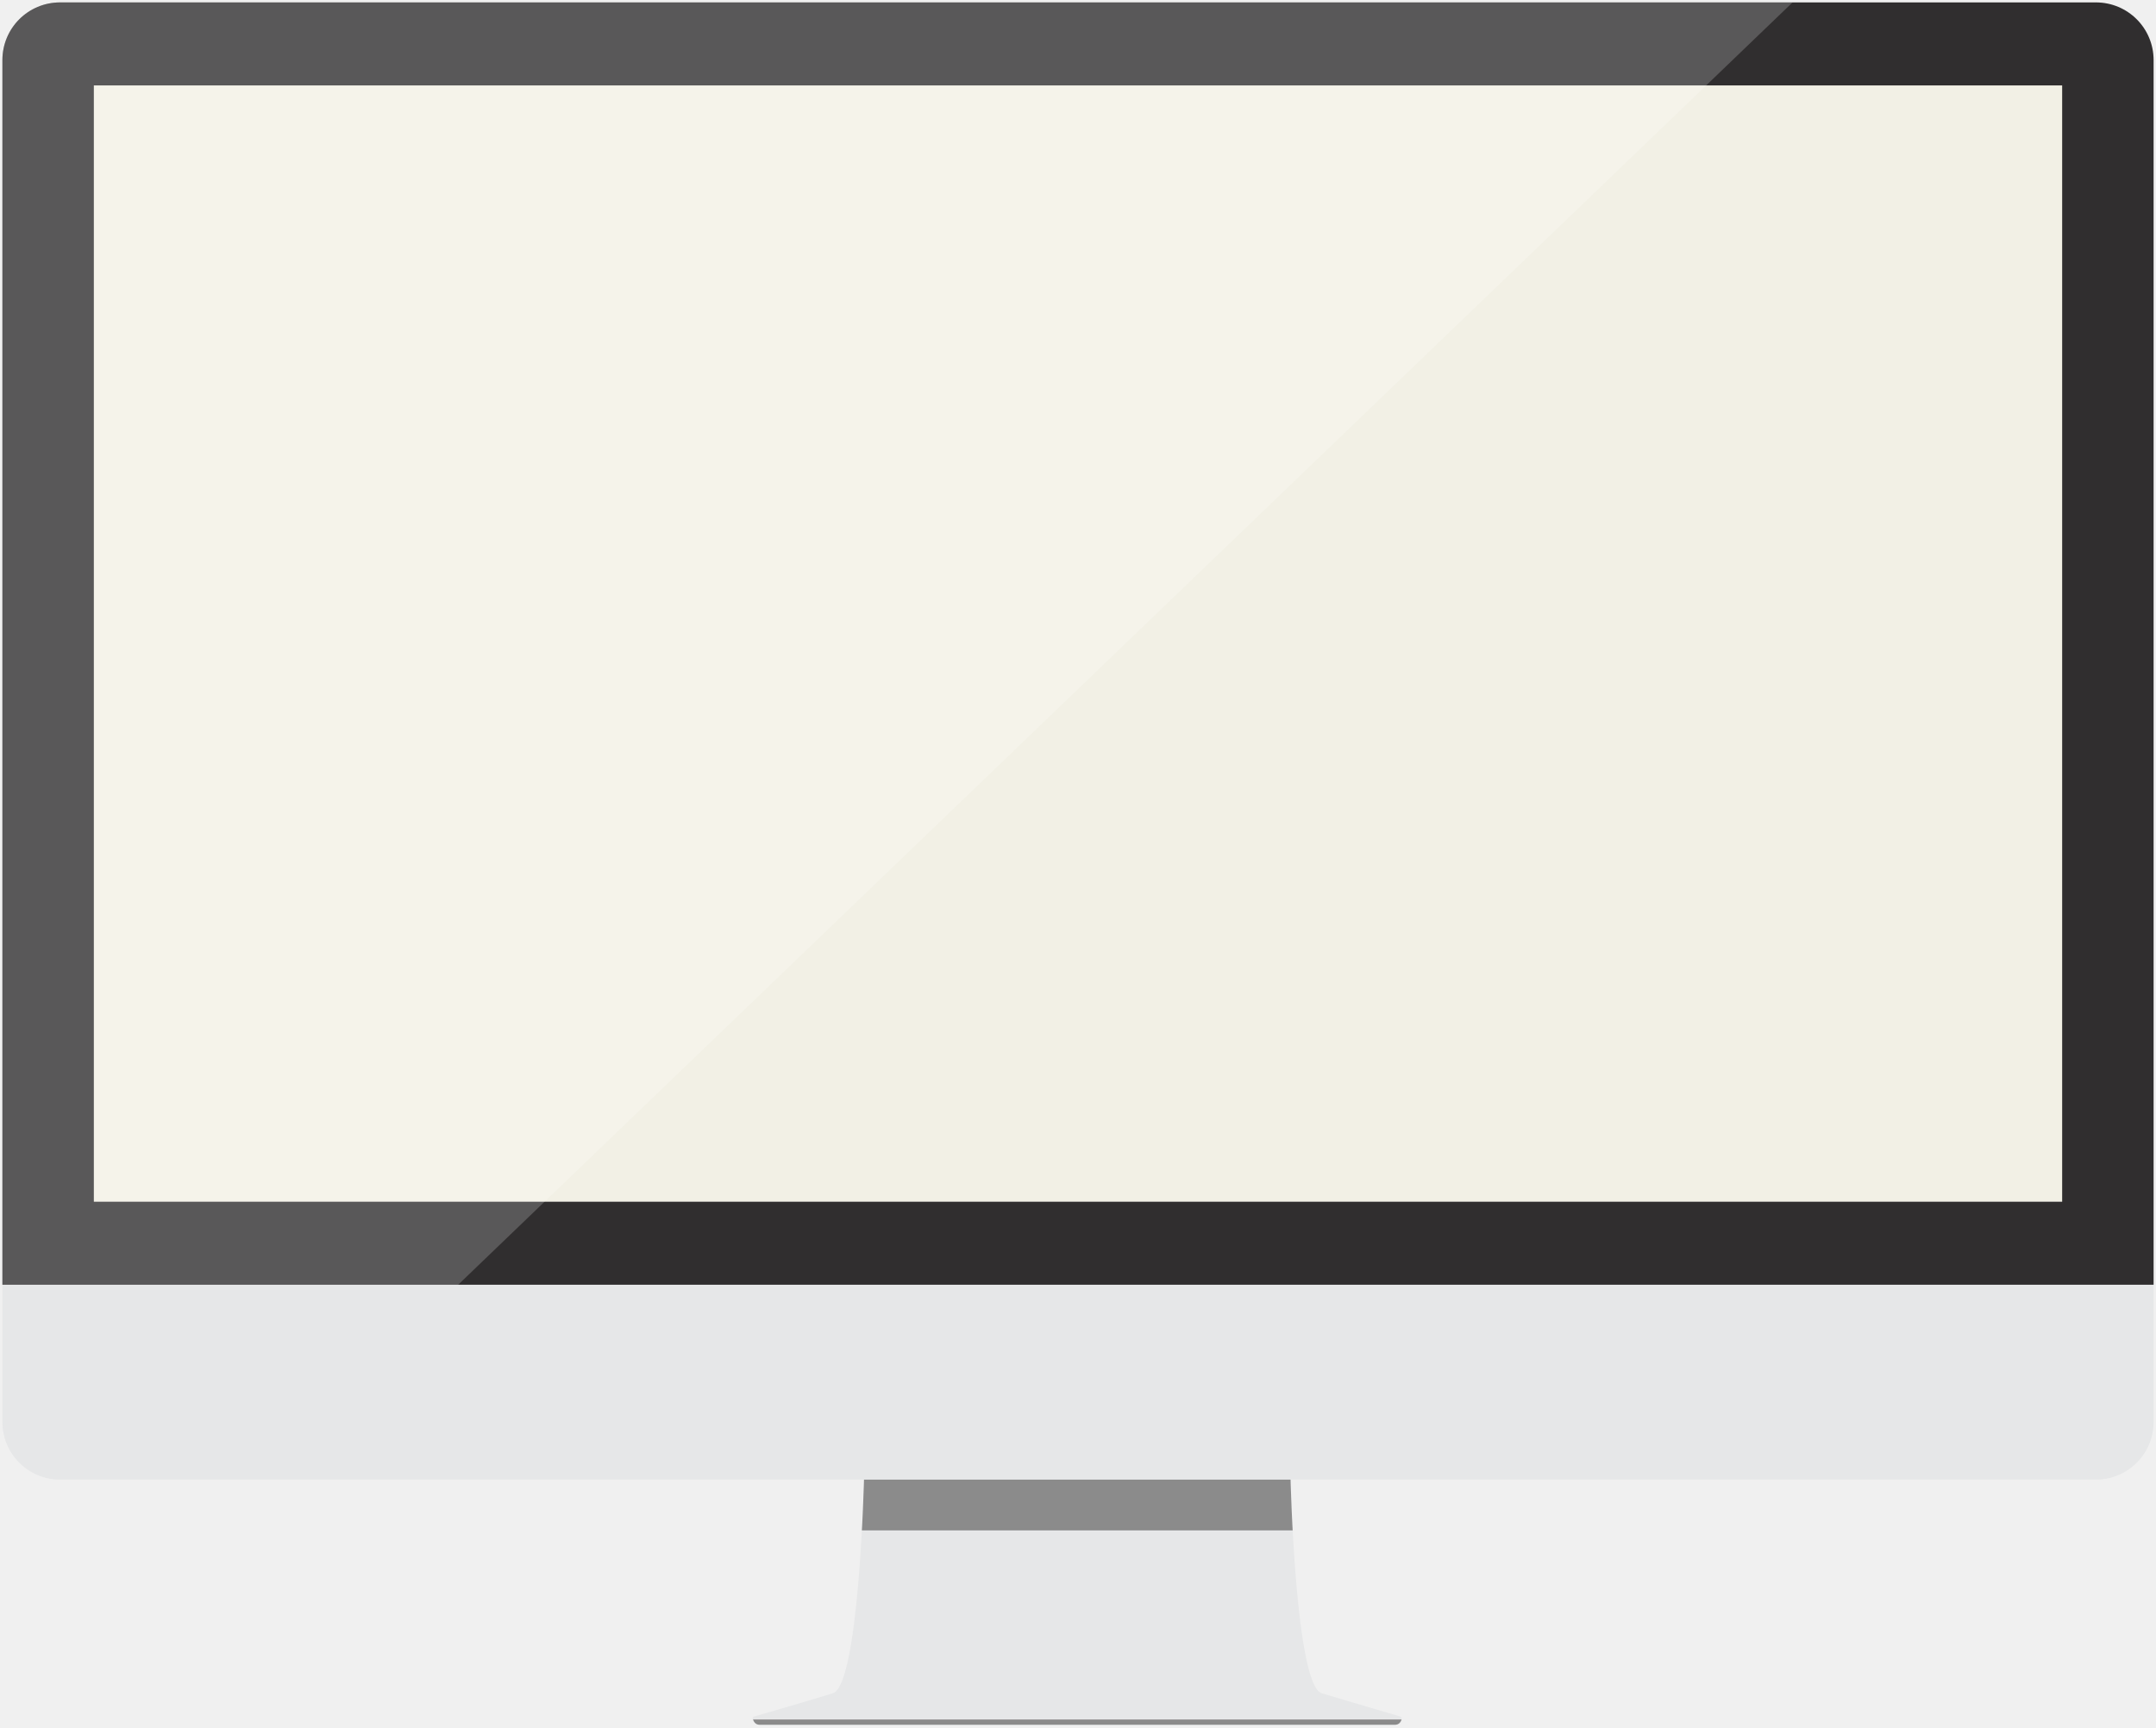
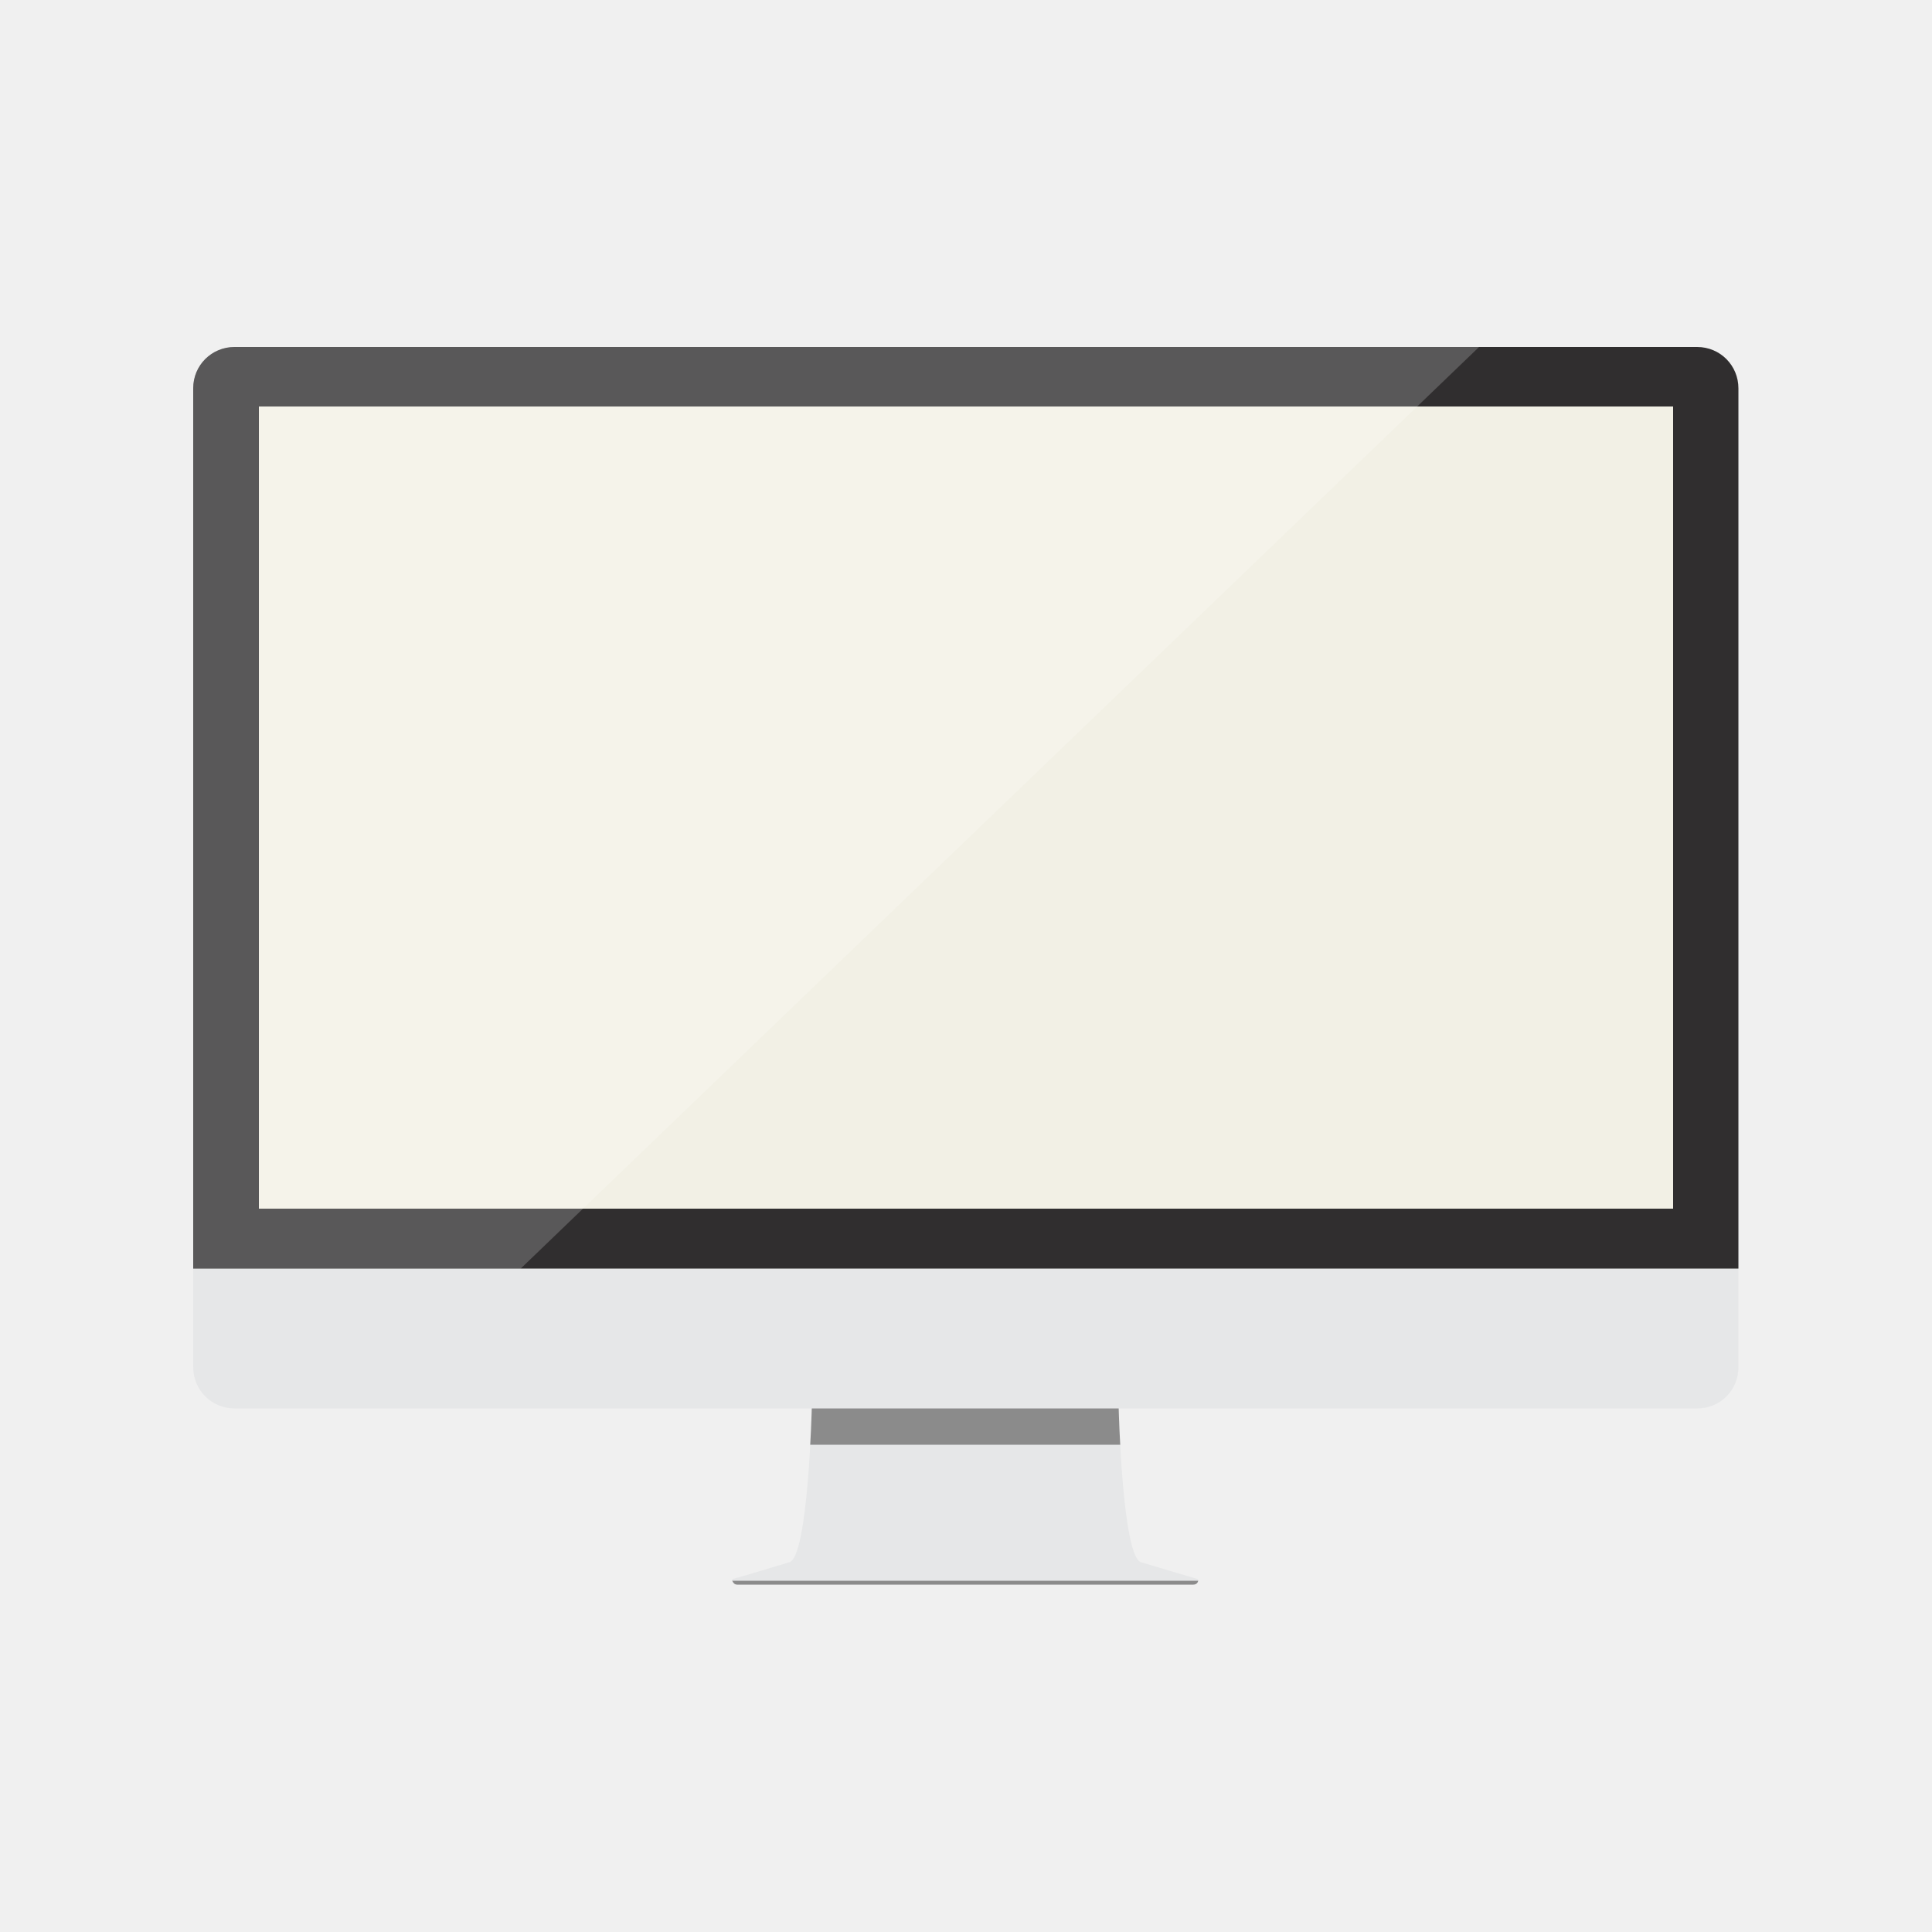
- <svg xmlns="http://www.w3.org/2000/svg" xmlns:xlink="http://www.w3.org/1999/xlink" version="1.1" id="imac" x="0px" y="0px" viewBox="0 0 896 718" style="enable-background:new 0 0 896 718;" xml:space="preserve">
-   <g id="imac_1_">
+ <svg xmlns="http://www.w3.org/2000/svg" xmlns:xlink="http://www.w3.org/1999/xlink" version="1.1" id="imac" x="0px" y="0px" viewBox="596 -200 500 500" style="enable-background:new 596 -200 500 500;" xml:space="preserve">
+   <style type="text/css">
+ 	.st0{fill:#E6E7E8;}
+ 	.st1{opacity:0.4;clip-path:url(#SVGID_2_);fill:#020000;enable-background:new    ;}
+ 	.st2{opacity:0.4;clip-path:url(#SVGID_4_);fill:#020000;enable-background:new    ;}
+ 	.st3{clip-path:url(#SVGID_6_);}
+ 	.st4{fill:#302E2F;}
+ 	.st5{clip-path:url(#SVGID_9_);}
+ 	.st6{clip-path:url(#SVGID_10_);fill:#F2F0E5;}
+ 	.st7{opacity:0.2;clip-path:url(#SVGID_10_);fill:#FFFFFF;enable-background:new    ;}
+ </style>
+   <g>
    <g>
-       <defs>
-         <path id="base" d="M536.3,613.8c0,0,2,86.7,13,90c9.7,2.9,28.3,8.4,32.5,9.6c0.5,0.2,0.8,0.7,0.7,1.2c-0.3,1-1,2.3-2.8,2.3h-264     c-1.8,0-2.5-1.4-2.8-2.3c-0.2-0.5,0.1-1.1,0.7-1.2c4.2-1.2,22.8-6.6,32.5-9.6c11-3.3,13-90,13-90H536.3z" />
-       </defs>
-       <use xlink:href="#base" style="overflow:visible;fill:#E6E7E8;" />
-       <clipPath id="base_1_">
-         <use xlink:href="#base" style="overflow:visible;" />
-       </clipPath>
-       <rect id="shadow" x="311.6" y="714.7" style="opacity:0.4;clip-path:url(#base_1_);fill:#020000;" width="272.2" height="3.6" />
-       <rect id="shadow_1_" x="349.7" y="614.8" style="opacity:0.4;clip-path:url(#base_1_);fill:#020000;" width="194" height="21.3" />
+       <g>
+         <path id="base" class="st0" d="M885.5,164c0,0,0.9,38.8,5.8,40.3c4.3,1.3,12.7,3.8,14.5,4.3c0.2,0.1,0.4,0.3,0.3,0.5     c-0.1,0.4-0.4,1-1.3,1H786.8c-0.8,0-1.1-0.6-1.3-1c-0.1-0.2,0-0.5,0.3-0.5c1.9-0.5,10.2-3,14.5-4.3c4.9-1.5,5.8-40.3,5.8-40.3     H885.5z" />
+       </g>
+       <g>
+         <defs>
+           <path id="SVGID_1_" d="M885.5,164c0,0,0.9,38.8,5.8,40.3c4.3,1.3,12.7,3.8,14.5,4.3c0.2,0.1,0.4,0.3,0.3,0.5      c-0.1,0.4-0.4,1-1.3,1H786.8c-0.8,0-1.1-0.6-1.3-1c-0.1-0.2,0-0.5,0.3-0.5c1.9-0.5,10.2-3,14.5-4.3c4.9-1.5,5.8-40.3,5.8-40.3      H885.5z" />
+         </defs>
+         <clipPath id="SVGID_2_">
+           <use xlink:href="#SVGID_1_" style="overflow:visible;" />
+         </clipPath>
+         <rect id="shadow" x="785" y="209.1" class="st1" width="121.8" height="1.6" />
+       </g>
+       <g>
+         <defs>
+           <path id="SVGID_3_" d="M885.5,164c0,0,0.9,38.8,5.8,40.3c4.3,1.3,12.7,3.8,14.5,4.3c0.2,0.1,0.4,0.3,0.3,0.5      c-0.1,0.4-0.4,1-1.3,1H786.8c-0.8,0-1.1-0.6-1.3-1c-0.1-0.2,0-0.5,0.3-0.5c1.9-0.5,10.2-3,14.5-4.3c4.9-1.5,5.8-40.3,5.8-40.3      H885.5z" />
+         </defs>
+         <clipPath id="SVGID_4_">
+           <use xlink:href="#SVGID_3_" style="overflow:visible;" />
+         </clipPath>
+         <rect id="shadow_1_" x="802" y="164.4" class="st2" width="86.8" height="9.5" />
+       </g>
    </g>
    <g>
-       <defs>
-         <path id="body" d="M871,615H25c-13.3,0-24-10.7-24-24V25C1,11.7,11.7,1,25,1h846c13.3,0,24,10.7,24,24v566     C895,604.3,884.3,615,871,615z" />
-       </defs>
-       <use xlink:href="#body" style="overflow:visible;fill:#E6E7E8;" />
-       <clipPath id="body_1_">
-         <use xlink:href="#body" style="overflow:visible;" />
-       </clipPath>
-       <g style="clip-path:url(#body_1_);">
+       <g>
+         <path id="body" class="st0" d="M1035.3,164.5H656.7c-6,0-10.7-4.8-10.7-10.7V-99.5c0-6,4.8-10.7,10.7-10.7h378.5     c6,0,10.7,4.8,10.7,10.7v253.2C1046,159.7,1041.2,164.5,1035.3,164.5z" />
+       </g>
+       <g id="imac_1_">
        <defs>
-           <rect id="display" x="-7" y="-4.3" width="913" height="538.3" />
+           <path id="SVGID_5_" d="M1035.3,164.5H656.7c-6,0-10.7-4.8-10.7-10.7V-99.5c0-6,4.8-10.7,10.7-10.7h378.5c6,0,10.7,4.8,10.7,10.7      v253.2C1046,159.7,1041.2,164.5,1035.3,164.5z" />
        </defs>
-         <use xlink:href="#display" style="overflow:visible;fill:#302E2F;" />
-         <clipPath id="display_1_">
-           <use xlink:href="#display" style="overflow:visible;" />
+         <clipPath id="SVGID_6_">
+           <use xlink:href="#SVGID_5_" style="overflow:visible;" />
        </clipPath>
-         <rect id="screen" x="39" y="35.5" style="clip-path:url(#display_1_);fill:#F2F0E5;" width="818" height="464" />
-         <polygon id="glare" style="opacity:0.2;clip-path:url(#display_1_);fill:#FFFFFF;" points="0,717 0,0 746,0    " />
+         <g class="st3">
+           <g>
+             <rect id="display" x="642.4" y="-112.6" class="st4" width="408.5" height="240.9" />
+           </g>
+           <g>
+             <defs>
+               <rect id="SVGID_7_" x="642.4" y="-112.6" width="408.5" height="240.9" />
+             </defs>
+             <defs>
+               <rect id="SVGID_8_" x="642.4" y="-112.6" width="408.5" height="240.9" />
+             </defs>
+             <clipPath id="SVGID_9_">
+               <use xlink:href="#SVGID_7_" style="overflow:visible;" />
+             </clipPath>
+             <clipPath id="SVGID_10_" class="st5">
+               <use xlink:href="#SVGID_8_" style="overflow:visible;" />
+             </clipPath>
+             <rect id="screen" x="663" y="-94.8" class="st6" width="366" height="207.6" />
+             <polygon id="glare" class="st7" points="645.6,210.2 645.6,-110.7 979.3,-110.7      " />
+           </g>
+         </g>
      </g>
    </g>
  </g>
</svg>
